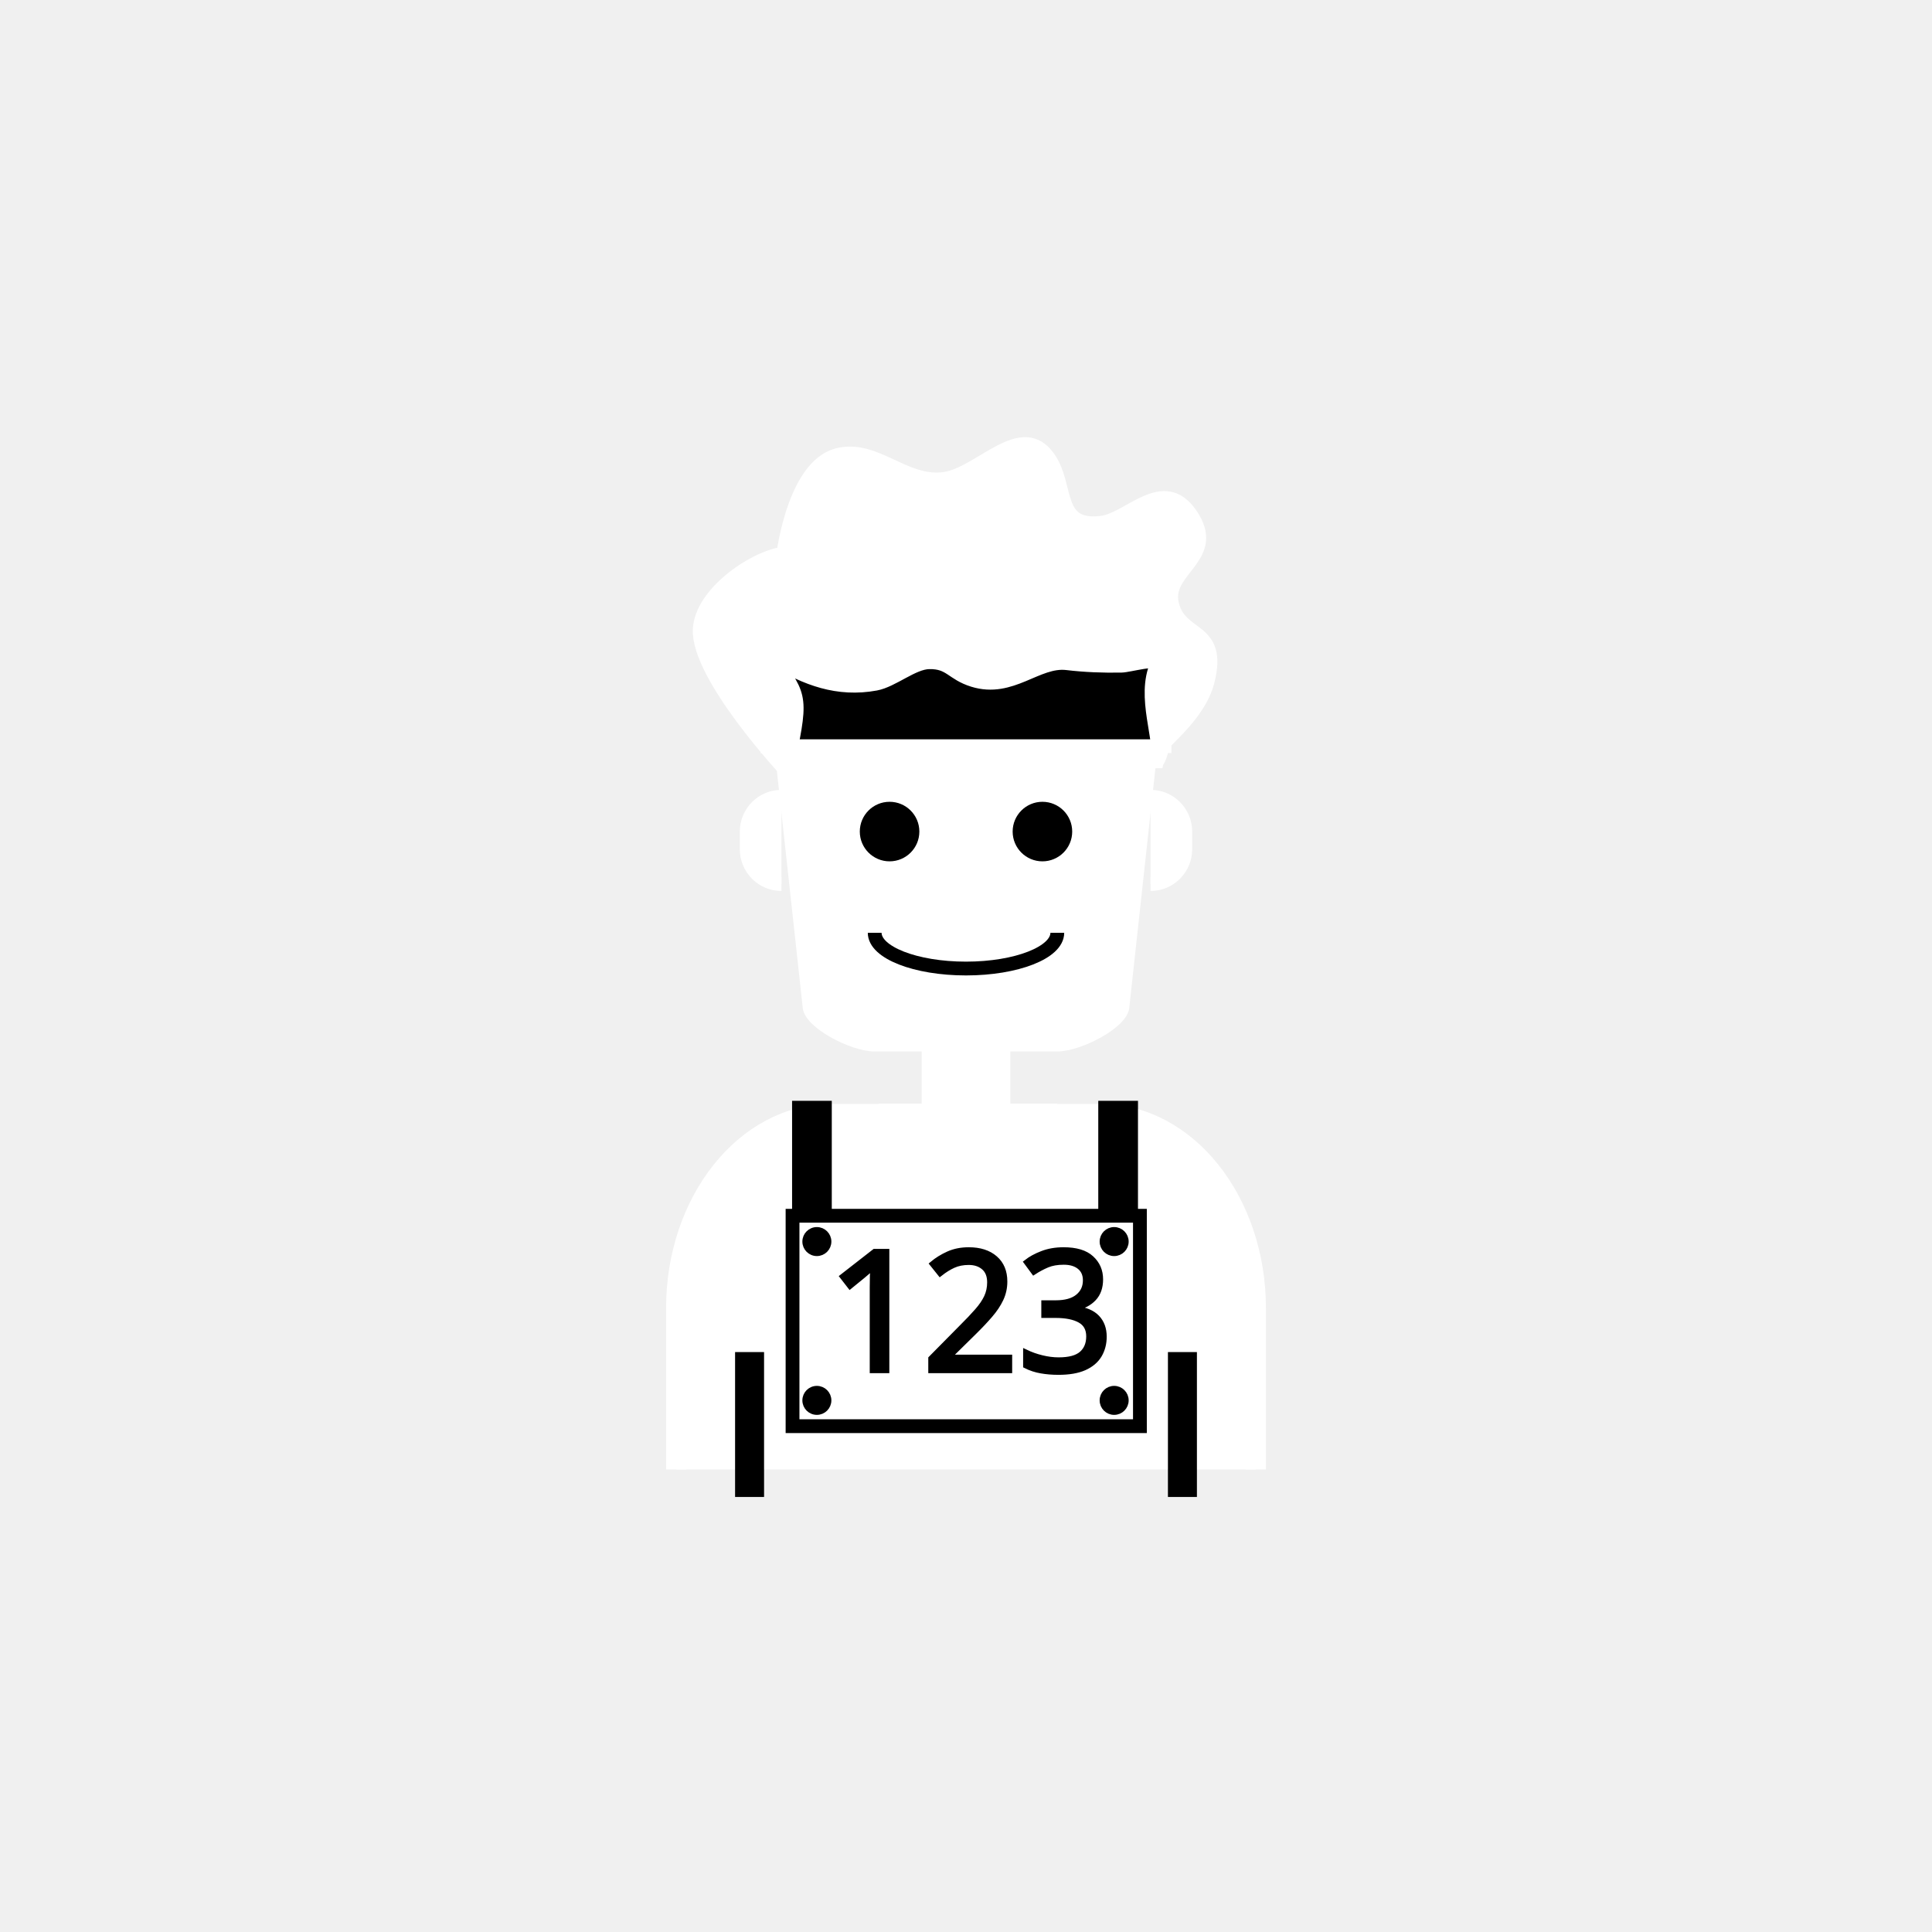
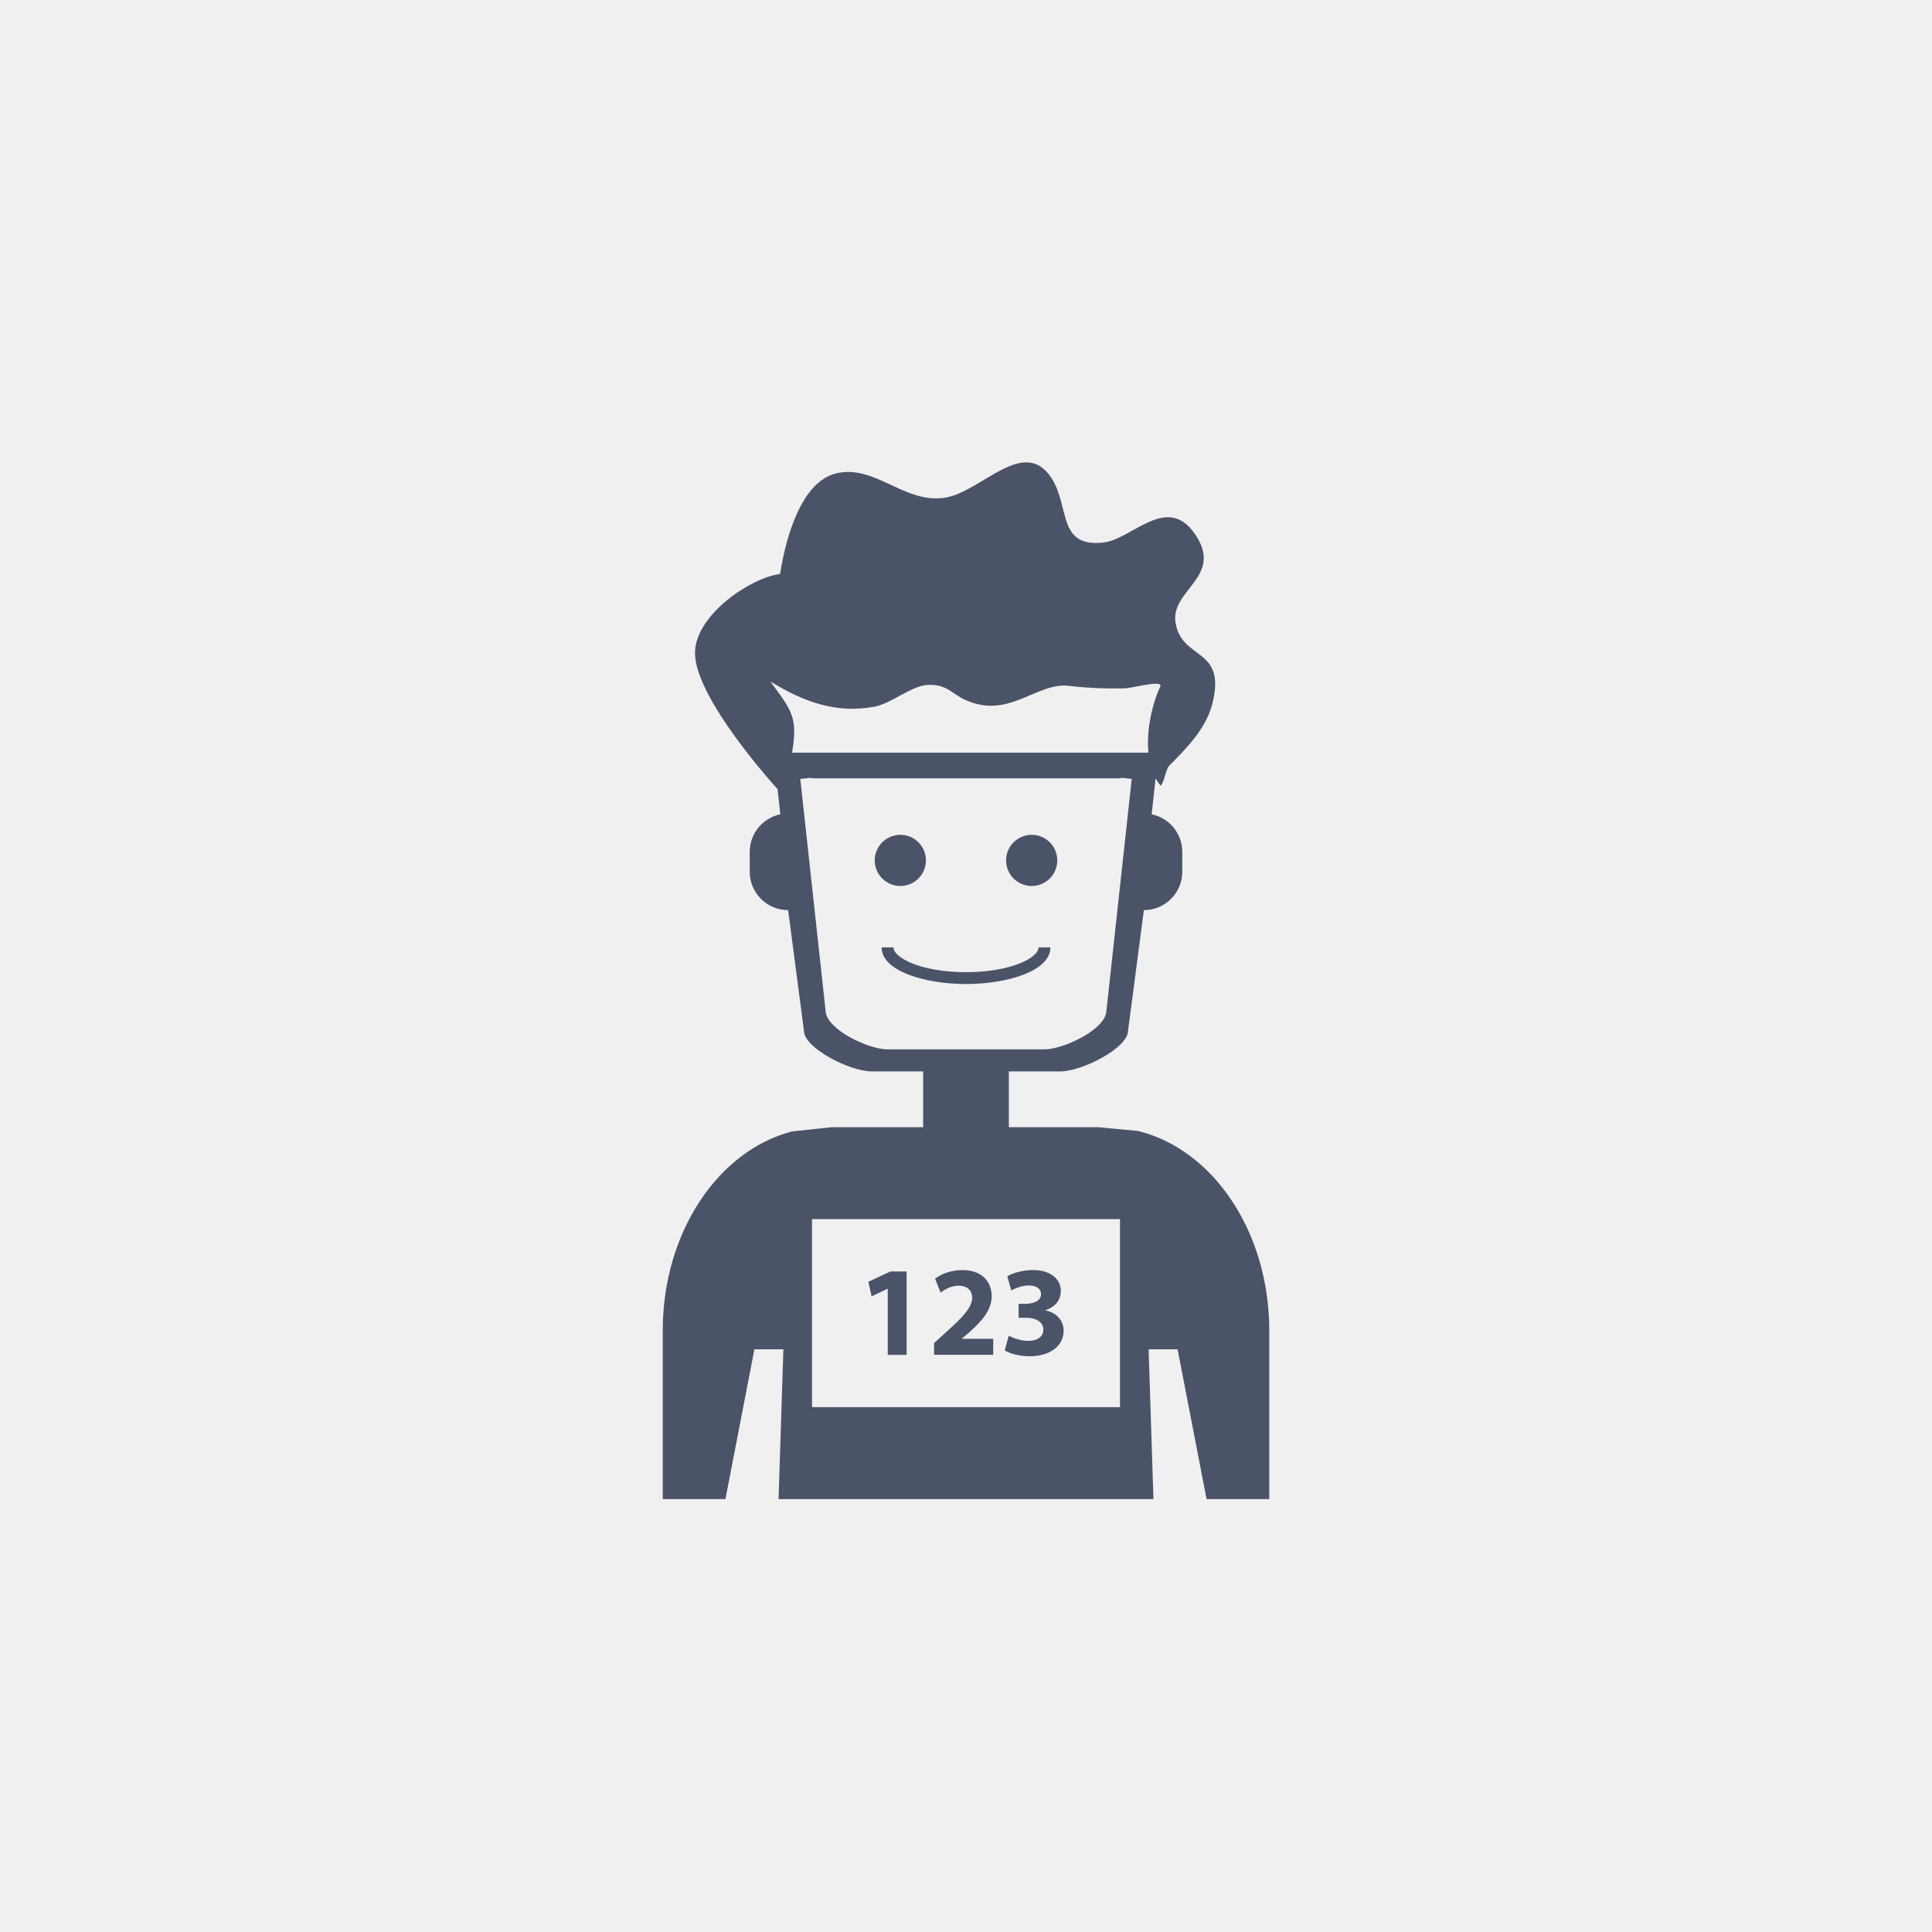
- <svg xmlns="http://www.w3.org/2000/svg" version="1.1" x="0px" y="0px" width="400px" height="400px" viewBox="0 0 400 400" enable-background="new 0 0 400 400" xml:space="preserve">
-   <g id="Layer_1">
+ <svg xmlns="http://www.w3.org/2000/svg" version="1.1" id="Layer_1" x="0px" y="0px" width="400px" height="400px" viewBox="0 0 400 400" enable-background="new 0 0 400 400" xml:space="preserve">
+   <g id="Layer_1_1_">
    <path fill="#FFFFFF" d="M-2830.296,180.463c-27.45,0-49.704,22.253-49.704,49.704s22.254,49.704,49.704,49.704   c27.451,0,49.703-22.253,49.703-49.704S-2802.846,180.463-2830.296,180.463z M-2830.297,271.588   c-22.876,0-41.42-18.546-41.42-41.421s18.544-41.42,41.42-41.42c22.875,0,41.42,18.545,41.42,41.42   S-2807.421,271.588-2830.297,271.588z" />
    <path fill="#FFFFFF" d="M-2649.704,180.463c-27.451,0-49.706,22.253-49.706,49.704s22.255,49.704,49.706,49.704   S-2600,257.618-2600,230.167S-2622.253,180.463-2649.704,180.463z M-2649.706,271.588c-22.874,0-41.422-18.546-41.422-41.421   s18.548-41.42,41.422-41.42c22.876,0,41.423,18.545,41.423,41.42S-2626.83,271.588-2649.706,271.588z" />
-     <path fill="#FFFFFF" d="M-2830.297,211.942c-10.064,0-18.225,8.162-18.225,18.225c0,10.064,8.161,18.226,18.225,18.226   s18.225-8.161,18.225-18.226C-2812.072,220.104-2820.232,211.942-2830.297,211.942z M-2830.297,244.745   c-8.053,0-14.581-6.524-14.581-14.578s6.528-14.58,14.581-14.58s14.58,6.526,14.58,14.58S-2822.244,244.745-2830.297,244.745z" />
-     <path fill="#FFFFFF" d="M-2649.706,211.942c-10.063,0-18.224,8.162-18.224,18.225c0,10.064,8.16,18.226,18.224,18.226   c10.064,0,18.226-8.161,18.226-18.226C-2631.48,220.104-2639.642,211.942-2649.706,211.942z M-2649.706,244.745   c-8.052,0-14.58-6.524-14.58-14.578s6.528-14.58,14.58-14.58c8.054,0,14.578,6.526,14.578,14.58   S-2641.652,244.745-2649.706,244.745z" />
+     <path fill="#FFFFFF" d="M-2830.297,211.941c-10.064,0-18.226,8.162-18.226,18.226s8.161,18.226,18.226,18.226   c10.064,0,18.225-8.16,18.225-18.226C-2812.072,220.104-2820.232,211.941-2830.297,211.941z M-2830.297,244.745   c-8.053,0-14.581-6.524-14.581-14.578s6.528-14.58,14.581-14.58c8.053,0,14.58,6.526,14.58,14.58   S-2822.244,244.745-2830.297,244.745z" />
+     <path fill="#FFFFFF" d="M-2649.706,211.941c-10.063,0-18.224,8.162-18.224,18.226s8.16,18.226,18.224,18.226   c10.064,0,18.226-8.16,18.226-18.226C-2631.48,220.104-2639.642,211.941-2649.706,211.941z M-2649.706,244.745   c-8.052,0-14.58-6.524-14.58-14.578s6.528-14.58,14.58-14.58c8.054,0,14.578,6.526,14.578,14.58   S-2641.652,244.745-2649.706,244.745z" />
    <circle fill="#FFFFFF" cx="-2749.114" cy="230.167" r="14.911" />
    <polyline fill="none" stroke="#FFFFFF" stroke-width="6.627" stroke-miterlimit="10" points="-2754.801,233.48 -2798.818,150.641    -2699.41,150.641 -2699.41,147.327 -2749.114,230.167 -2649.706,230.167 -2699.41,147.327  " />
    <path fill="#FFFFFF" d="M-2683.24,133.396c0,2.744-2.331,4.97-5.207,4.97h-22.722c-2.876,0-5.207-2.226-5.207-4.97l0,0   c0-2.746,2.331-4.971,5.207-4.971h22.722C-2685.571,128.425-2683.24,130.65-2683.24,133.396L-2683.24,133.396z" />
    <line fill="none" stroke="#FFFFFF" stroke-width="6.627" stroke-miterlimit="10" x1="-2699.808" y1="133.396" x2="-2699.41" y2="147.327" />
-     <path fill="none" stroke="#FFFFFF" stroke-width="4.191" stroke-miterlimit="10" d="M-2734.203,260.014   c0,0.915-1.187,1.656-2.649,1.656h-7.954c-1.463,0-2.65-0.741-2.65-1.656l0,0c0-0.914,1.188-1.656,2.65-1.656h7.954   C-2735.39,258.357-2734.203,259.1-2734.203,260.014L-2734.203,260.014z" />
+     <path fill="none" stroke="#FFFFFF" stroke-width="4.191" stroke-miterlimit="10" d="M-2734.203,260.014   c0,0.916-1.187,1.656-2.648,1.656h-7.954c-1.463,0-2.65-0.74-2.65-1.656l0,0c0-0.914,1.188-1.656,2.65-1.656h7.954   C-2735.39,258.357-2734.203,259.1-2734.203,260.014L-2734.203,260.014z" />
    <path fill="none" stroke="#FFFFFF" stroke-width="4.191" stroke-miterlimit="10" d="M-2748.173,198.688   c0,0.916-1.188,1.658-2.651,1.658h-7.953c-1.463,0-2.65-0.742-2.65-1.658l0,0c0-0.914,1.187-1.656,2.65-1.656h7.953   C-2749.362,197.032-2748.173,197.774-2748.173,198.688L-2748.173,198.688z" />
    <line fill="none" stroke="#FFFFFF" stroke-width="4.646" stroke-miterlimit="10" x1="-2754.801" y1="198.688" x2="-2740.831" y2="260.014" />
-     <path fill="none" stroke="#FFFFFF" stroke-width="6.627" stroke-miterlimit="10" d="M-2811.878,133.408   c-2.107-0.704-3.813-1.542-4.992-2.472c-1.178-0.932-1.83-1.954-1.83-3.029c0-1.074,0.652-2.097,1.83-3.026   c1.178-0.931,2.884-1.769,4.992-2.472c2.107-0.705,4.617-1.274,7.404-1.667c2.787-0.395,5.852-0.612,9.068-0.612   c3.216,0,6.279,0.217,9.066,0.612c2.786,0.394,4.912,0.479,4.912,0.479l-49.646,110.604" />
+     <path fill="none" stroke="#FFFFFF" stroke-width="6.627" stroke-miterlimit="10" d="M-2811.878,133.408   c-2.107-0.704-3.813-1.542-4.992-2.472c-1.178-0.932-1.83-1.954-1.83-3.029c0-1.074,0.652-2.097,1.83-3.026   c1.178-0.931,2.884-1.769,4.992-2.472c2.107-0.705,4.617-1.274,7.404-1.667c2.787-0.395,5.852-0.612,9.068-0.612   s6.279,0.217,9.066,0.612c2.786,0.394,4.912,0.479,4.912,0.479l-49.646,110.604" />
    <g>
-       <path d="M-1899.086,60c-17.518,0-31.718,17.041-31.718,38.061c0,21.021,14.2,38.062,31.718,38.062    c17.517,0,31.718-17.04,31.718-38.062C-1867.368,77.041-1881.569,60-1899.086,60z M-1899.086,129.779    c-14.014,0-25.374-14.201-25.374-31.718c0-17.516,11.36-31.718,25.374-31.718s25.374,14.202,25.374,31.718    C-1873.712,115.578-1885.072,129.779-1899.086,129.779z" />
+       <path d="M-1899.086,60c-17.518,0-31.718,17.041-31.718,38.061c0,21.021,14.2,38.062,31.718,38.062    c17.517,0,31.718-17.04,31.718-38.062C-1867.368,77.041-1881.569,60-1899.086,60z M-1899.086,129.779    c-14.014,0-25.374-14.201-25.374-31.718c0-17.516,11.36-31.718,25.374-31.718c14.014,0,25.374,14.202,25.374,31.718    C-1873.712,115.578-1885.072,129.779-1899.086,129.779z" />
      <line fill="none" stroke="#000000" stroke-width="6.344" stroke-miterlimit="10" x1="-1899.086" y1="136.123" x2="-1899.086" y2="246.925" />
      <polyline fill="none" stroke="#000000" stroke-width="6.344" stroke-miterlimit="10" points="-1930.804,284.986     -1942.856,212.245 -1899.086,246.925   " />
-       <path d="M-1969.535,283.473L-1969.535,283.473c2.438-9.502,10.281-15.699,17.521-13.842l16.384,4.201    c7.241,1.857,11.134,11.064,8.697,20.567l0,0" />
+       <path d="M-1969.535,283.473L-1969.535,283.473c2.438-9.502,10.281-15.699,17.521-13.842l16.384,4.201    c7.241,1.857,11.134,11.064,8.697,20.566l0,0" />
      <path fill="none" stroke="#000000" stroke-width="6.344" stroke-miterlimit="10" d="M-1900.989,135.277    c-7.154,2.787-17.047-0.828-24.957,0.934c-11.074,2.464-19.983,11.93-27.947,19.167c-7.588,6.894-14.373,8.922-22.373,13.732" />
      <circle cx="-1982.205" cy="172.475" r="12.669" />
      <path fill="none" stroke="#000000" stroke-width="6.344" stroke-miterlimit="10" d="M-1899.086,134.854    c7.155,2.787,17.047-0.828,24.959,0.933c11.073,2.464,19.981,11.931,27.946,19.167c7.588,6.893,14.372,8.922,22.373,13.732" />
      <circle cx="-1817.871" cy="172.051" r="12.669" />
      <polyline fill="none" stroke="#000000" stroke-width="6.344" stroke-miterlimit="10" points="-1867.492,284.986     -1855.438,212.245 -1899.21,246.925   " />
-       <path d="M-1828.761,283.473L-1828.761,283.473c-2.437-9.502-10.28-15.699-17.521-13.842l-16.385,4.201    c-7.24,1.857-11.133,11.064-8.696,20.567l0,0" />
-       <path fill="none" stroke="#000000" stroke-width="2.537" stroke-miterlimit="10" d="M-1817.389,181.796    c0,9.68-0.743,19.925,1.013,29.393c1.893,10.192,8.034,17.563,12.329,26.64c7.787,16.467,16.392,45.653,11.062,63.839    c-5.803,19.795-38.38,28.406-55.902,31.57c-14.077,2.541-30.283,7.223-44.624,6.726h-12.976    c-14.341,0.497-30.547-4.185-44.623-6.726c-17.523-3.164-50.101-11.775-55.903-31.57c-5.33-18.186,3.274-47.372,11.062-63.839    c4.295-9.076,10.437-16.447,12.329-26.64c1.756-9.468,1.013-19.713,1.013-29.393" />
+       <path d="M-1828.761,283.473L-1828.761,283.473c-2.438-9.502-10.28-15.699-17.521-13.842l-16.385,4.201    c-7.24,1.857-11.133,11.064-8.696,20.566l0,0" />
+       <path fill="none" stroke="#000000" stroke-width="2.537" stroke-miterlimit="10" d="M-1817.389,181.796    c0,9.68-0.743,19.925,1.013,29.394c1.893,10.191,8.034,17.562,12.329,26.64c7.787,16.467,16.392,45.653,11.062,63.839    c-5.803,19.795-38.38,28.406-55.902,31.57c-14.077,2.541-30.283,7.223-44.624,6.726h-12.976    c-14.341,0.497-30.547-4.185-44.623-6.726c-17.522-3.164-50.101-11.775-55.903-31.57c-5.33-18.186,3.274-47.372,11.062-63.839    c4.295-9.076,10.437-16.447,12.329-26.64c1.756-9.469,1.013-19.713,1.013-29.394" />
      <rect x="-1901.158" y="245.283" width="4.027" height="4.127" />
    </g>
-     <path fill="#FFFFFF" d="M-1479.348,100c-12.513,0-22.655,12.172-22.655,27.187c0,15.016,10.143,27.187,22.655,27.187   c12.512,0,22.655-12.171,22.655-27.187C-1456.692,112.172-1466.836,100-1479.348,100z M-1479.348,149.842   c-10.01,0-18.124-10.144-18.124-22.656c0-12.512,8.114-22.655,18.124-22.655s18.124,10.144,18.124,22.655   C-1461.224,139.699-1469.338,149.842-1479.348,149.842z" />
+     <path fill="#FFFFFF" d="M-1479.348,100c-12.513,0-22.655,12.172-22.655,27.187c0,15.016,10.143,27.187,22.655,27.187   s22.655-12.171,22.655-27.187C-1456.692,112.172-1466.836,100-1479.348,100z M-1479.348,149.842   c-10.01,0-18.124-10.144-18.124-22.656s8.114-22.655,18.124-22.655c10.01,0,18.124,10.144,18.124,22.655   C-1461.224,139.699-1469.338,149.842-1479.348,149.842z" />
    <line fill="none" stroke="#FFFFFF" stroke-width="4.531" stroke-miterlimit="10" x1="-1479.348" y1="154.374" x2="-1479.348" y2="233.518" />
    <polyline fill="none" stroke="#FFFFFF" stroke-width="4.531" stroke-miterlimit="10" points="-1502.003,260.704    -1510.612,208.747 -1479.348,233.518  " />
-     <path fill="#FFFFFF" d="M-1529.669,259.624L-1529.669,259.624c1.741-6.788,7.344-11.215,12.516-9.888l11.703,3.001   c5.172,1.326,7.952,7.903,6.212,14.691l0,0" />
+     <path fill="#FFFFFF" d="M-1529.669,259.624L-1529.669,259.624c1.741-6.788,7.344-11.215,12.516-9.888l11.703,3   c5.172,1.326,7.952,7.904,6.212,14.691l0,0" />
    <path fill="none" stroke="#FFFFFF" stroke-width="4.531" stroke-miterlimit="10" d="M-1480.707,153.77   c-5.11,1.991-12.177-0.591-17.827,0.667c-7.91,1.76-14.273,8.522-19.962,13.69c-5.42,4.924-10.267,6.373-15.98,9.809" />
    <circle fill="#FFFFFF" cx="-1538.718" cy="180.339" r="9.049" />
    <path fill="none" stroke="#FFFFFF" stroke-width="4.531" stroke-miterlimit="10" d="M-1479.348,153.467   c5.11,1.991,12.177-0.591,17.827,0.667c7.909,1.76,14.272,8.522,19.962,13.69c5.42,4.924,10.266,6.374,15.98,9.809" />
    <circle fill="#FFFFFF" cx="-1421.337" cy="180.037" r="9.05" />
    <polyline fill="none" stroke="#FFFFFF" stroke-width="4.531" stroke-miterlimit="10" points="-1456.781,260.704    -1448.172,208.747 -1479.437,233.518  " />
-     <path fill="#FFFFFF" d="M-1429.115,259.624L-1429.115,259.624c-1.741-6.788-7.344-11.215-12.516-9.888l-11.703,3.001   c-5.172,1.326-7.952,7.903-6.211,14.691l0,0" />
-     <path fill="none" stroke="#FFFFFF" stroke-width="1.812" stroke-miterlimit="10" d="M-1420.993,186.998   c0,6.915-0.53,14.232,0.724,20.995c1.352,7.28,5.738,12.546,8.807,19.028c5.562,11.762,11.708,32.609,7.9,45.6   c-4.145,14.139-27.414,20.29-39.93,22.55c-10.055,1.815-21.63,5.159-31.874,4.804h-9.269c-10.243,0.355-21.819-2.988-31.873-4.804   c-12.517-2.26-35.786-8.411-39.931-22.55c-3.808-12.99,2.338-33.838,7.9-45.6c3.068-6.482,7.455-11.748,8.807-19.028   c1.254-6.763,0.724-14.08,0.724-20.995" />
+     <path fill="#FFFFFF" d="M-1429.115,259.624L-1429.115,259.624c-1.741-6.788-7.344-11.215-12.516-9.888l-11.703,3   c-5.172,1.326-7.952,7.904-6.211,14.691l0,0" />
+     <path fill="none" stroke="#FFFFFF" stroke-width="1.812" stroke-miterlimit="10" d="M-1420.993,186.998   c0,6.915-0.53,14.232,0.724,20.995c1.352,7.28,5.738,12.546,8.807,19.028c5.562,11.762,11.708,32.608,7.9,45.6   c-4.145,14.139-27.414,20.29-39.93,22.55c-10.055,1.815-21.63,5.159-31.874,4.804h-9.269c-10.243,0.355-21.819-2.988-31.873-4.804   c-12.517-2.26-35.786-8.411-39.931-22.55c-3.808-12.99,2.338-33.838,7.9-45.6c3.068-6.482,7.455-11.748,8.807-19.028   c1.254-6.763,0.724-14.08,0.724-20.995" />
    <rect x="-1480.828" y="232.345" fill="#FFFFFF" width="2.877" height="2.948" />
    <path d="M-2410.297,180.463c-27.449,0-49.703,22.253-49.703,49.704s22.254,49.704,49.703,49.704   c27.451,0,49.703-22.253,49.703-49.704S-2382.846,180.463-2410.297,180.463z M-2410.297,271.588   c-22.876,0-41.42-18.546-41.42-41.421s18.544-41.42,41.42-41.42c22.875,0,41.42,18.545,41.42,41.42   S-2387.422,271.588-2410.297,271.588z" />
    <path d="M-2229.704,180.463c-27.451,0-49.706,22.253-49.706,49.704s22.255,49.704,49.706,49.704S-2180,257.618-2180,230.167   S-2202.253,180.463-2229.704,180.463z M-2229.706,271.588c-22.874,0-41.422-18.546-41.422-41.421s18.548-41.42,41.422-41.42   c22.876,0,41.423,18.545,41.423,41.42S-2206.83,271.588-2229.706,271.588z" />
-     <path d="M-2410.297,211.942c-10.064,0-18.225,8.162-18.225,18.225c0,10.064,8.16,18.226,18.225,18.226s18.225-8.161,18.225-18.226   C-2392.072,220.104-2400.232,211.942-2410.297,211.942z M-2410.297,244.745c-8.053,0-14.58-6.524-14.58-14.578   s6.527-14.58,14.58-14.58s14.58,6.526,14.58,14.58S-2402.244,244.745-2410.297,244.745z" />
-     <path d="M-2229.706,211.942c-10.063,0-18.224,8.162-18.224,18.225c0,10.064,8.16,18.226,18.224,18.226   c10.064,0,18.226-8.161,18.226-18.226C-2211.48,220.104-2219.642,211.942-2229.706,211.942z M-2229.706,244.745   c-8.052,0-14.58-6.524-14.58-14.578s6.528-14.58,14.58-14.58c8.054,0,14.578,6.526,14.578,14.58   S-2221.652,244.745-2229.706,244.745z" />
+     <path d="M-2410.297,211.941c-10.064,0-18.226,8.162-18.226,18.226s8.16,18.226,18.226,18.226c10.065,0,18.225-8.16,18.225-18.226   C-2392.072,220.104-2400.232,211.941-2410.297,211.941z M-2410.297,244.745c-8.053,0-14.58-6.524-14.58-14.578   s6.527-14.58,14.58-14.58c8.053,0,14.58,6.526,14.58,14.58S-2402.244,244.745-2410.297,244.745z" />
+     <path d="M-2229.706,211.941c-10.063,0-18.224,8.162-18.224,18.226s8.16,18.226,18.224,18.226c10.064,0,18.226-8.16,18.226-18.226   C-2211.48,220.104-2219.642,211.941-2229.706,211.941z M-2229.706,244.745c-8.052,0-14.58-6.524-14.58-14.578   s6.528-14.58,14.58-14.58c8.054,0,14.578,6.526,14.578,14.58S-2221.652,244.745-2229.706,244.745z" />
    <circle cx="-2329.114" cy="230.167" r="14.911" />
    <polyline fill="none" stroke="#000000" stroke-width="6.627" stroke-miterlimit="10" points="-2334.801,233.48 -2378.818,150.641    -2279.41,150.641 -2279.41,147.327 -2329.114,230.167 -2229.706,230.167 -2279.41,147.327  " />
    <path d="M-2263.24,133.396c0,2.744-2.331,4.97-5.207,4.97h-22.722c-2.876,0-5.207-2.226-5.207-4.97l0,0   c0-2.746,2.331-4.971,5.207-4.971h22.722C-2265.571,128.425-2263.24,130.65-2263.24,133.396L-2263.24,133.396z" />
-     <line x1="-2279.808" y1="133.396" x2="-2279.41" y2="147.327" />
-     <path d="M-2314.203,260.014c0,0.915-1.187,1.656-2.649,1.656h-7.954c-1.463,0-2.65-0.741-2.65-1.656l0,0   c0-0.914,1.188-1.656,2.65-1.656h7.954C-2315.39,258.357-2314.203,259.1-2314.203,260.014L-2314.203,260.014z" />
+     <line fill="none" x1="-2279.808" y1="133.396" x2="-2279.41" y2="147.327" />
+     <path d="M-2314.203,260.014c0,0.916-1.187,1.656-2.648,1.656h-7.954c-1.463,0-2.65-0.74-2.65-1.656l0,0   c0-0.914,1.188-1.656,2.65-1.656h7.954C-2315.39,258.357-2314.203,259.1-2314.203,260.014L-2314.203,260.014z" />
    <path d="M-2328.174,198.688c0,0.916-1.188,1.658-2.65,1.658h-7.953c-1.463,0-2.65-0.742-2.65-1.658l0,0   c0-0.914,1.188-1.656,2.65-1.656h7.953C-2329.361,197.031-2328.174,197.773-2328.174,198.688L-2328.174,198.688z" />
    <line fill="none" stroke="#000000" stroke-width="4.646" stroke-miterlimit="10" x1="-2334.801" y1="198.688" x2="-2320.83" y2="260.014" />
-     <path fill="none" stroke="#000000" stroke-width="6.627" stroke-miterlimit="10" d="M-2391.878,133.408   c-2.107-0.704-3.813-1.542-4.991-2.472c-1.178-0.932-1.83-1.954-1.83-3.029c0-1.074,0.652-2.097,1.83-3.026   c1.178-0.931,2.884-1.769,4.991-2.472c2.107-0.705,4.616-1.274,7.403-1.667c2.787-0.395,5.852-0.612,9.068-0.612   c3.216,0,6.279,0.217,9.066,0.612c2.785,0.394,4.912,0.479,4.912,0.479l-49.646,110.604" />
+     <path fill="none" stroke="#000000" stroke-width="6.627" stroke-miterlimit="10" d="M-2391.878,133.408   c-2.107-0.704-3.813-1.542-4.991-2.472c-1.178-0.932-1.83-1.954-1.83-3.029c0-1.074,0.652-2.097,1.83-3.026   c1.178-0.931,2.884-1.769,4.991-2.472c2.107-0.705,4.616-1.274,7.403-1.667c2.787-0.395,5.852-0.612,9.068-0.612   s6.279,0.217,9.066,0.612c2.785,0.394,4.912,0.479,4.912,0.479l-49.646,110.604" />
    <g>
      <rect x="-1135" y="233.699" width="150" height="50" />
      <rect x="-1085" y="174.394" width="100" height="50" />
      <rect x="-1035" y="116.301" width="50" height="50" />
    </g>
    <g>
      <rect x="-715" y="233.699" fill="#FFFFFF" width="150" height="50" />
      <rect x="-665" y="174.395" fill="#FFFFFF" width="100" height="50" />
      <rect x="-615" y="116.301" fill="#FFFFFF" width="50" height="50" />
    </g>
  </g>
-   <g id="Layer_2">
-     <rect x="571.974" y="-77.667" width="286" height="428" />
+   <rect x="571.974" y="-77.667" width="286" height="428" />
+   <g>
+     <path fill="#FFFFFF" stroke="#000000" stroke-width="4.532" stroke-miterlimit="10" d="M-193.578,253.182" />
+     <path fill="#FFFFFF" stroke="#000000" stroke-width="4.532" stroke-miterlimit="10" d="M-227.482,253.182" />
    <g>
-       <path fill="#FFFFFF" stroke="#000000" stroke-width="4.532" stroke-miterlimit="10" d="M-193.578,253.181" />
-       <path fill="#FFFFFF" stroke="#000000" stroke-width="4.532" stroke-miterlimit="10" d="M-227.482,253.181" />
+       <path fill="#FFFFFF" stroke="#000000" stroke-width="3.454" stroke-miterlimit="10" d="M-198.184,253.182h21.818    c6.771,0,13.221,1.57,19.087,4.41c5.867,2.842,11.15,6.949,15.588,12.027s8.028,11.126,10.509,17.84    c2.482,6.714,3.854,14.096,3.854,21.844l0,0l0,0l0,0l0,0" />
+       <path fill="#FFFFFF" stroke="#000000" stroke-width="3.454" stroke-miterlimit="10" d="M-312.673,309.303L-312.673,309.303    L-312.673,309.303L-312.673,309.303L-312.673,309.303c0-7.748,1.372-15.13,3.854-21.844c2.48-6.714,6.071-12.762,10.509-17.84    s9.722-9.188,15.589-12.027c5.866-2.84,12.317-4.41,19.087-4.41h21.817" />
+     </g>
+     <path fill="#FFFFFF" stroke="#000000" stroke-width="4.336" stroke-miterlimit="10" d="M-165.894,125.722l3.454,93.903   c0,5.637-5.153,10.206-11.512,10.206h-92.098c-6.358,0-11.512-4.569-11.512-10.206l3.454-93.903" />
+     <g>
+       <circle cx="-242.161" cy="161.084" r="8.634" />
+       <circle cx="-197.839" cy="161.084" r="8.634" />
+     </g>
+     <path fill="none" stroke="#000000" stroke-width="3.454" stroke-miterlimit="10" d="M-193.522,190.44   c0,5.723-11.854,10.361-26.478,10.361s-26.478-4.639-26.478-10.361" />
+     <linearGradient id="SVGID_1_" gradientUnits="userSpaceOnUse" x1="-739.561" y1="649.906" x2="-624.44" y2="649.906" gradientTransform="matrix(1 0 0 -1 462 773)">
+       <stop offset="0" style="stop-color:#FFFFFF" />
+       <stop offset="1" style="stop-color:#000000" />
+     </linearGradient>
+     <rect x="-277.561" y="109.855" fill="url(#SVGID_1_)" stroke="#000000" stroke-width="3.638" stroke-miterlimit="10" width="115.121" height="26.478" />
+     <path fill="#FFFFFF" stroke="#000000" stroke-width="4.328" stroke-miterlimit="10" d="M-163.591,139.787L-163.591,139.787   c5.562,0,10.073,4.51,10.073,10.073v5.181c0,5.562-4.511,10.073-10.073,10.073" />
+     <path fill="#FFFFFF" stroke="#000000" stroke-width="4.328" stroke-miterlimit="10" d="M-276.409,165.114L-276.409,165.114   c-5.562,0-10.073-4.511-10.073-10.073v-5.181c0-5.563,4.511-10.073,10.073-10.073" />
+     <g>
+       <line fill="none" stroke="#000000" stroke-width="2.302" stroke-miterlimit="10" x1="-209.495" y1="228.885" x2="-209.495" y2="261.239" />
+       <line fill="none" stroke="#000000" stroke-width="2.302" stroke-miterlimit="10" x1="-230.505" y1="261.239" x2="-230.505" y2="228.885" />
+     </g>
+     <g>
+       <rect x="-270.3" y="283.688" fill="#FFFFFF" stroke="#000000" stroke-width="2.463" stroke-miterlimit="10" width="100.73" height="61.015" />
+       <text transform="matrix(1 0 0 1 -260.1602 328.5859)" font-family="'MyriadPro-Regular'" font-size="48.351">123</text>
      <g>
-         <path fill="#FFFFFF" stroke="#000000" stroke-width="3.454" stroke-miterlimit="10" d="M-198.184,253.181h21.818     c6.771,0,13.221,1.571,19.087,4.411c5.867,2.841,11.15,6.949,15.588,12.027s8.028,11.126,10.509,17.84     c2.482,6.714,3.854,14.096,3.854,21.844l0,0l0,0l0,0l0,0" />
-         <path fill="#FFFFFF" stroke="#000000" stroke-width="3.454" stroke-miterlimit="10" d="M-312.673,309.303L-312.673,309.303     L-312.673,309.303L-312.673,309.303L-312.673,309.303c0-7.748,1.372-15.13,3.854-21.844c2.48-6.714,6.071-12.762,10.509-17.84     s9.722-9.187,15.589-12.027c5.866-2.84,12.317-4.411,19.087-4.411h21.817" />
-       </g>
-       <path fill="#FFFFFF" stroke="#000000" stroke-width="4.336" stroke-miterlimit="10" d="M-165.894,125.722l3.454,93.903    c0,5.637-5.153,10.206-11.512,10.206h-92.098c-6.358,0-11.512-4.569-11.512-10.206l3.454-93.903" />
-       <g>
-         <circle cx="-242.161" cy="161.084" r="8.634" />
-         <circle cx="-197.839" cy="161.084" r="8.634" />
-       </g>
-       <path fill="none" stroke="#000000" stroke-width="3.454" stroke-miterlimit="10" d="M-193.522,190.44    c0,5.723-11.854,10.361-26.478,10.361s-26.478-4.639-26.478-10.361" />
-       <linearGradient id="SVGID_1_" gradientUnits="userSpaceOnUse" x1="-277.56" y1="123.095" x2="-162.44" y2="123.095">
-         <stop offset="0" style="stop-color:#FFFFFF" />
-         <stop offset="1" style="stop-color:#000000" />
-       </linearGradient>
-       <rect x="-277.561" y="109.855" fill="url(#SVGID_1_)" stroke="#000000" stroke-width="3.638" stroke-miterlimit="10" width="115.121" height="26.478" />
-       <path fill="#FFFFFF" stroke="#000000" stroke-width="4.328" stroke-miterlimit="10" d="M-163.591,139.787L-163.591,139.787    c5.562,0,10.073,4.51,10.073,10.073v5.181c0,5.562-4.511,10.073-10.073,10.073" />
-       <path fill="#FFFFFF" stroke="#000000" stroke-width="4.328" stroke-miterlimit="10" d="M-276.409,165.114L-276.409,165.114    c-5.562,0-10.073-4.511-10.073-10.073v-5.181c0-5.563,4.511-10.073,10.073-10.073" />
-       <g>
-         <line fill="#FFFFFF" stroke="#000000" stroke-width="2.302" stroke-miterlimit="10" x1="-209.495" y1="228.885" x2="-209.495" y2="261.239" />
-         <line fill="#FFFFFF" stroke="#000000" stroke-width="2.302" stroke-miterlimit="10" x1="-230.505" y1="261.239" x2="-230.505" y2="228.885" />
+         <circle cx="-263.243" cy="291.171" r="3.454" />
+         <circle cx="-263.243" cy="337.22" r="3.454" />
      </g>
      <g>
-         <rect x="-270.3" y="283.688" fill="#FFFFFF" stroke="#000000" stroke-width="2.463" stroke-miterlimit="10" width="100.73" height="61.014" />
-         <text transform="matrix(1 0 0 1 -260.1602 328.5859)" font-family="'MyriadPro-Regular'" font-size="48.351">123</text>
-         <g>
-           <circle cx="-263.243" cy="291.171" r="3.454" />
-           <circle cx="-263.243" cy="337.22" r="3.454" />
-         </g>
-         <g>
-           <circle cx="-177.041" cy="291.171" r="3.454" />
-           <circle cx="-177.041" cy="337.22" r="3.454" />
-         </g>
-         <rect x="-270.431" y="250.362" width="11.512" height="32.75" />
-         <rect x="-181.646" y="250.362" width="11.512" height="32.75" />
+         <circle cx="-177.041" cy="291.171" r="3.454" />
+         <circle cx="-177.041" cy="337.22" r="3.454" />
      </g>
-       <line fill="none" stroke="#000000" stroke-width="3.454" stroke-miterlimit="10" x1="-245.326" y1="253.181" x2="-230.937" y2="253.181" />
-       <line fill="none" stroke="#000000" stroke-width="3.454" stroke-miterlimit="10" x1="-208.46" y1="253.181" x2="-193.578" y2="253.181" />
-       <path fill="#FFFFFF" stroke="#000000" stroke-width="4.328" stroke-miterlimit="10" d="M-162.439,138.06    c1.613-6.126-4.737-18.995-0.141-28.639c0.981-2.059-8.654,0.502-10.946,0.543c-5.639,0.101-11.291-0.093-16.903-0.73    c-9.35-1.062-17.185,8.478-29.154,4.958c-6.678-1.963-7.056-5.359-13.681-5.246c-5.03,0.085-11.309,5.392-16.54,6.309    c-11.778,2.065-21.749-1.515-31.339-7.063h-0.263c8.743,11.044,8.743,11.044,3.838,32.747c0,0-27.582-27.958-26.964-41.673    c0.48-10.653,16.812-21.172,25.937-22.348c1.967-11.771,6.896-26.598,16.987-29.002c11.79-2.811,20.767,8.659,33.073,7.026    c11.221-1.488,24.186-17.883,32.655-5.862c5.85,8.301,1.702,20.301,16.009,18.761c8.716-0.938,19.313-14.217,27.856-2.478    c9.06,12.446-7.661,16.076-5.883,25.76c2.016,10.986,15.774,6.851,11.124,23.571c-1.963,7.053-8.213,13.021-13.035,17.545    c-1.107,1.041-1.513,4.779-2.639,5.822H-162.439z" />
+       <rect x="-270.431" y="250.361" width="11.512" height="32.75" />
+       <rect x="-181.646" y="250.361" width="11.512" height="32.75" />
    </g>
-     <g>
-       <g>
-         <path fill="#FFFFFF" stroke="#FFFFFF" stroke-width="4.208" stroke-miterlimit="10" d="M140.008,304.23v-33.366     c0-22.207,14.385-40.21,32.131-40.21h55.723c17.746,0,32.131,18.003,32.131,40.21v33.366" />
-         <path fill="#FFFFFF" stroke="#000000" stroke-width="3.236" stroke-miterlimit="10" d="M218.865,229.927" />
-         <path fill="#FFFFFF" stroke="#000000" stroke-width="3.236" stroke-miterlimit="10" d="M194.658,229.927" />
-         <path fill="#FFFFFF" stroke="#FFFFFF" stroke-width="2.607" stroke-miterlimit="10" d="M238.633,152.39l-6.102,55.888     c0,3.353-9.125,8.118-13.666,8.118h-37.77c-4.541,0-13.627-4.766-13.627-8.118l-6.102-55.888" />
-         <g>
-           <circle cx="184.177" cy="172.167" r="6.165" />
-           <circle cx="215.823" cy="172.167" r="6.165" />
-         </g>
-         <path fill="none" stroke="#000000" stroke-width="2.856" stroke-miterlimit="10" d="M218.904,193.128     c0,4.086-8.463,7.397-18.904,7.397s-18.904-3.312-18.904-7.397" />
-         <rect x="158.9" y="135.59" stroke="#FFFFFF" stroke-width="2.856" stroke-miterlimit="10" width="82.199" height="18.905" />
-         <path fill="#FFFFFF" stroke="#FFFFFF" stroke-width="2.856" stroke-miterlimit="10" d="M238.207,164.958L238.207,164.958     c3.971,0,7.191,3.22,7.191,7.192v3.699c0,3.972-3.221,7.191-7.191,7.191" />
-         <path fill="#FFFFFF" stroke="#FFFFFF" stroke-width="2.856" stroke-miterlimit="10" d="M161.793,183.041L161.793,183.041     c-3.971,0-7.191-3.22-7.191-7.191v-3.699c0-3.972,3.221-7.192,7.191-7.192" />
-         <rect x="164.086" y="251.71" fill="none" stroke="#000000" stroke-width="2.856" stroke-miterlimit="10" width="71.922" height="43.564" />
-         <line fill="none" stroke="#FFFFFF" stroke-width="2.856" stroke-miterlimit="10" x1="181.918" y1="229.927" x2="192.191" y2="229.927" />
-         <line fill="none" stroke="#FFFFFF" stroke-width="2.856" stroke-miterlimit="10" x1="208.24" y1="229.927" x2="218.865" y2="229.927" />
-         <path fill="#FFFFFF" stroke="#FFFFFF" stroke-width="2.743" stroke-miterlimit="10" d="M239.592,157.683     c1.076-4.317-3.16-13.389-0.094-20.185c0.654-1.452-5.773,0.354-7.303,0.382c-3.76,0.07-7.531-0.066-11.273-0.515     c-6.238-0.749-11.463,5.975-19.447,3.495c-4.453-1.385-4.705-3.778-9.125-3.698c-3.355,0.06-7.543,3.8-11.031,4.447     c-7.857,1.456-14.51-1.067-20.904-4.979h-0.178c5.832,7.785,5.832,7.785,2.561,23.081c0,0-18.396-19.706-17.984-29.372     c0.32-7.509,11.213-14.923,17.301-15.751c1.312-8.297,4.6-18.748,11.33-20.442c7.863-1.981,13.852,6.103,22.061,4.952     c7.484-1.049,16.133-12.605,21.781-4.132c3.902,5.851,1.137,14.309,10.68,13.224c5.812-0.662,12.881-10.021,18.58-1.747     c6.041,8.772-5.109,11.331-3.924,18.157c1.344,7.743,10.521,4.829,7.42,16.613c-1.309,4.971-5.479,9.178-8.695,12.366     c-0.738,0.733-1.01,3.368-1.76,4.104H239.592z" />
-         <text transform="matrix(1 0 0 1 171.3242 283.7656)" stroke="#000000" stroke-width="1.071" stroke-miterlimit="10" font-family="'MyriadPro-Regular'" font-size="34.523">123</text>
-         <g>
-           <circle stroke="#000000" stroke-width="1.071" stroke-miterlimit="10" cx="169.124" cy="257.053" r="2.466" />
-           <circle stroke="#000000" stroke-width="1.071" stroke-miterlimit="10" cx="169.124" cy="289.933" r="2.466" />
-         </g>
-         <g>
-           <circle stroke="#000000" stroke-width="1.071" stroke-miterlimit="10" cx="230.674" cy="257.053" r="2.467" />
-           <circle stroke="#000000" stroke-width="1.071" stroke-miterlimit="10" cx="230.674" cy="289.933" r="2.467" />
-         </g>
-         <rect x="163.992" y="227.914" width="8.219" height="23.385" />
-         <rect x="227.385" y="227.914" width="8.221" height="23.385" />
-         <rect x="192.129" y="215.457" fill="#FFFFFF" stroke="#FFFFFF" stroke-width="2.607" stroke-miterlimit="10" width="15.74" height="17.348" />
-       </g>
-       <rect x="152.191" y="279.932" width="6" height="30" />
-       <rect x="241.809" y="279.932" width="6" height="30" />
-     </g>
+     <line fill="none" stroke="#000000" stroke-width="3.454" stroke-miterlimit="10" x1="-245.326" y1="253.182" x2="-230.937" y2="253.182" />
+     <line fill="none" stroke="#000000" stroke-width="3.454" stroke-miterlimit="10" x1="-208.46" y1="253.182" x2="-193.578" y2="253.182" />
+     <path fill="#FFFFFF" stroke="#000000" stroke-width="4.328" stroke-miterlimit="10" d="M-162.439,138.06   c1.613-6.126-4.737-18.995-0.141-28.639c0.981-2.059-8.654,0.502-10.946,0.543c-5.639,0.101-11.291-0.093-16.903-0.73   c-9.35-1.062-17.185,8.478-29.154,4.958c-6.678-1.963-7.056-5.359-13.681-5.246c-5.03,0.085-11.309,5.392-16.54,6.309   c-11.778,2.065-21.749-1.515-31.339-7.063h-0.263c8.743,11.044,8.743,11.044,3.838,32.747c0,0-27.582-27.958-26.964-41.673   c0.48-10.653,16.812-21.172,25.938-22.348c1.967-11.771,6.896-26.598,16.987-29.002c11.79-2.811,20.767,8.659,33.073,7.026   c11.221-1.488,24.186-17.883,32.655-5.862c5.85,8.301,1.702,20.301,16.009,18.761c8.716-0.938,19.313-14.217,27.856-2.478   c9.06,12.446-7.661,16.076-5.883,25.76c2.016,10.986,15.774,6.851,11.124,23.571c-1.963,7.053-8.213,13.021-13.035,17.545   c-1.107,1.041-1.513,4.779-2.639,5.822L-162.439,138.06L-162.439,138.06z" />
+   </g>
+   <g>
+     <polygon fill="#4B5369" points="240.314,162.666 240.315,162.659 240.311,162.666  " />
+     <circle fill="#4B5369" cx="186.404" cy="178.137" r="5.298" />
+     <circle fill="#4B5369" cx="213.598" cy="178.137" r="5.298" />
+     <path fill="#4B5369" d="M215.018,196.149c0,2.142-5.713,5.129-15.017,5.129s-15.017-2.988-15.017-5.129h-2.455   c0,4.925,9.002,7.583,17.472,7.583s17.472-2.658,17.472-7.583H215.018z" />
+     <path fill="#4B5369" d="M212.856,277.612c-1.646,0-3.294-0.691-4.01-1.063l-0.824,3.027c1.01,0.639,2.896,1.223,5.127,1.223   c4.381,0,7.063-2.23,7.063-5.286c0-2.257-1.673-3.823-3.744-4.195v-0.054c2.124-0.743,3.159-2.177,3.159-4.01   c0-2.364-2.044-4.302-5.735-4.302c-2.23,0-4.302,0.636-5.338,1.3l0.823,2.922c0.716-0.425,2.204-1.035,3.612-1.035   c1.699,0,2.548,0.77,2.548,1.805c0,1.462-1.725,1.967-3.081,1.992h-1.566v2.895h1.646c1.78,0,3.48,0.771,3.48,2.471   C216.018,276.603,214.954,277.612,212.856,277.612z" />
+     <path fill="#4B5369" d="M205.633,277.187h-6.509v-0.054l1.594-1.327c2.497-2.231,4.595-4.542,4.595-7.437   c0-3.135-2.151-5.417-6.056-5.417c-2.336,0-4.355,0.795-5.656,1.779l1.142,2.895c0.902-0.692,2.205-1.436,3.691-1.436   c1.992,0,2.843,1.117,2.843,2.524c-0.054,2.018-1.887,3.956-5.657,7.329l-2.23,2.02v2.443h12.244V277.187z" />
+     <path fill="#4B5369" d="M235.605,234.156l-8.221-0.781H208.87h-0.001v-11.549h10.584c4.682,0,14.091-4.914,14.091-8.372   l3.281-25.022c4.391,0,7.955-3.562,7.955-7.953v-4.092c0-3.84-2.721-7.043-6.339-7.79l0.813-7.448   c0.309,0.554,0.654,1.068,1.061,1.511c0.759-0.757,1.035-3.424,1.784-4.168c3.272-3.244,7.515-7.523,8.846-12.58   c3.155-11.987-6.181-9.022-7.548-16.899c-1.207-6.944,10.137-9.547,3.992-18.471c-5.798-8.417-12.988,1.104-18.901,1.777   c-9.708,1.104-6.895-7.5-10.864-13.453c-5.745-8.618-14.543,3.136-22.157,4.204c-8.351,1.17-14.441-7.053-22.441-5.038   c-6.846,1.723-10.19,12.354-11.525,20.794c-6.192,0.843-17.273,8.384-17.599,16.022c-0.354,8.312,12.96,23.919,17.089,28.55   l0.567,5.198c-3.616,0.748-6.338,3.951-6.338,7.789v4.092c0,4.392,3.562,7.954,7.955,7.954l3.28,25.021   c0,3.457,9.368,8.372,14.051,8.372h10.623v11.549h-18.918l-8.219,0.876c-15.285,3.96-26.775,20.903-26.775,41.206v34.918h12.975   l6-31.011h6l-1,31.011h77.617l-1-31.011h6l6,31.011h12.977v-34.918C262.785,254.978,251.092,237.921,235.605,234.156z    M159.589,141.25h0.183c6.503,3.979,13.271,6.545,21.264,5.065c3.549-0.658,7.809-4.462,11.222-4.524   c4.495-0.081,4.752,2.353,9.282,3.762c8.122,2.523,13.438-4.316,19.783-3.555c3.806,0.457,7.643,0.595,11.468,0.523   c1.556-0.028,8.094-1.866,7.428-0.389c-1.899,4.212-2.856,9.366-2.457,13.694h-73.772   C165.171,148.709,164.083,147.249,159.589,141.25z M183.756,217.264c-3.904,0-12.727-4.102-12.829-8.027l-5.236-47.971l2.227-0.243   l0.013,0.122h64.141l0.014-0.122l2.227,0.243l-5.236,47.971c-0.104,3.926-8.947,8.027-12.862,8.027H183.756z M231.88,291.341   h-63.757v-38.932h63.757V291.341z" />
+     <polygon fill="#4B5369" points="183.747,266.828 183.8,266.828 183.8,280.507 187.705,280.507 187.705,263.244 184.358,263.244    179.79,265.367 180.454,268.396  " />
  </g>
</svg>
